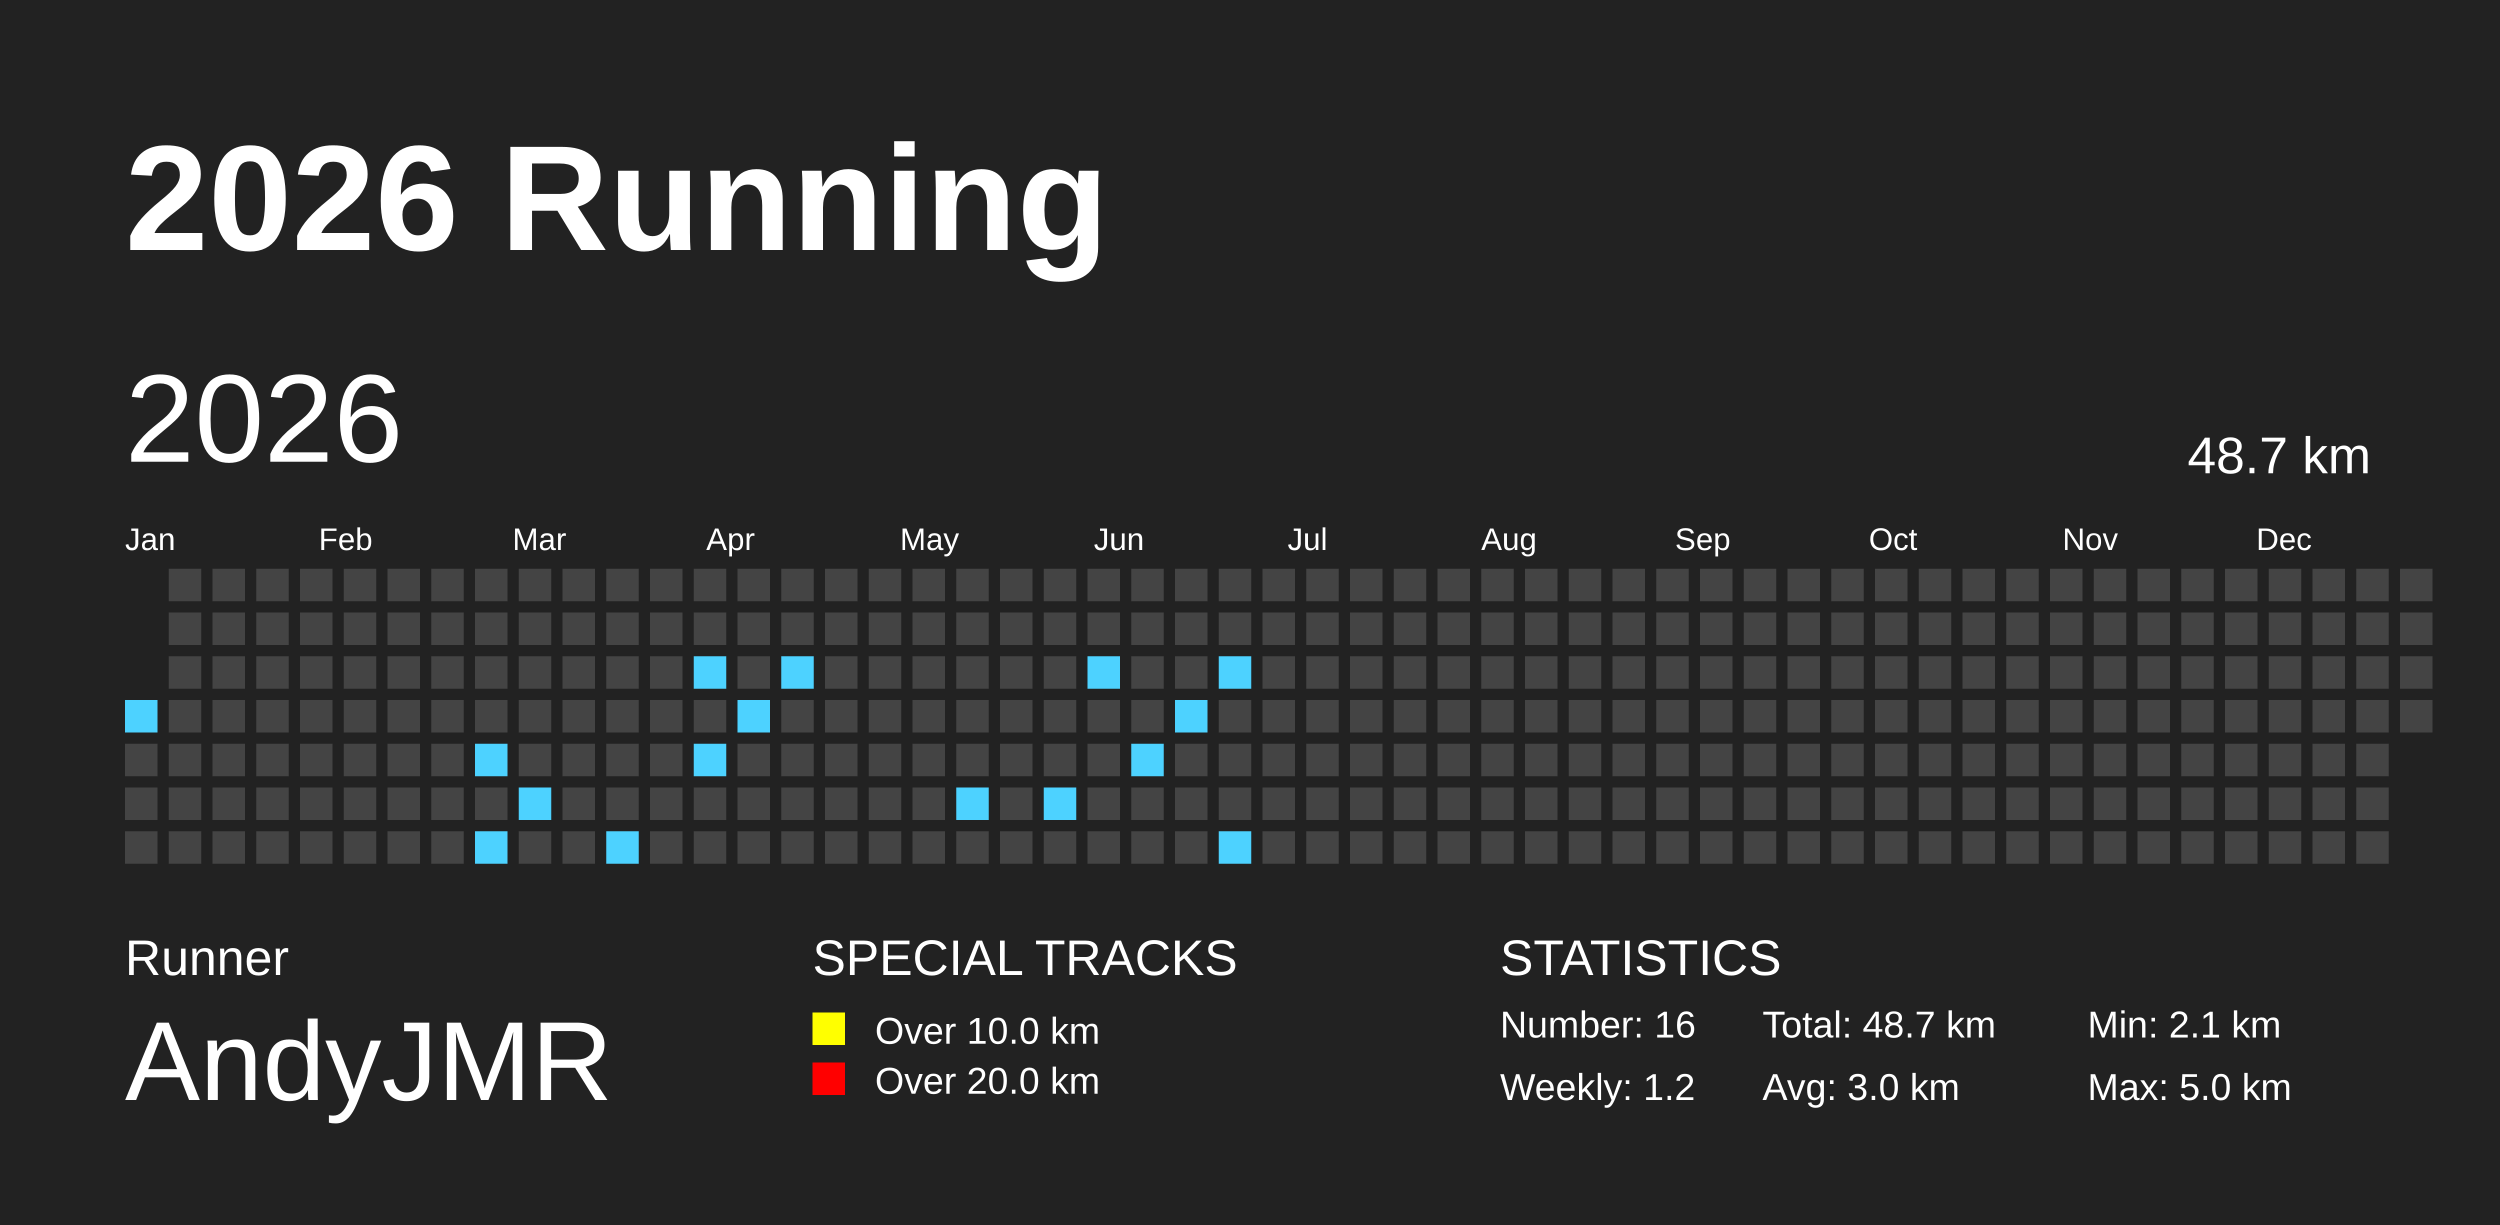
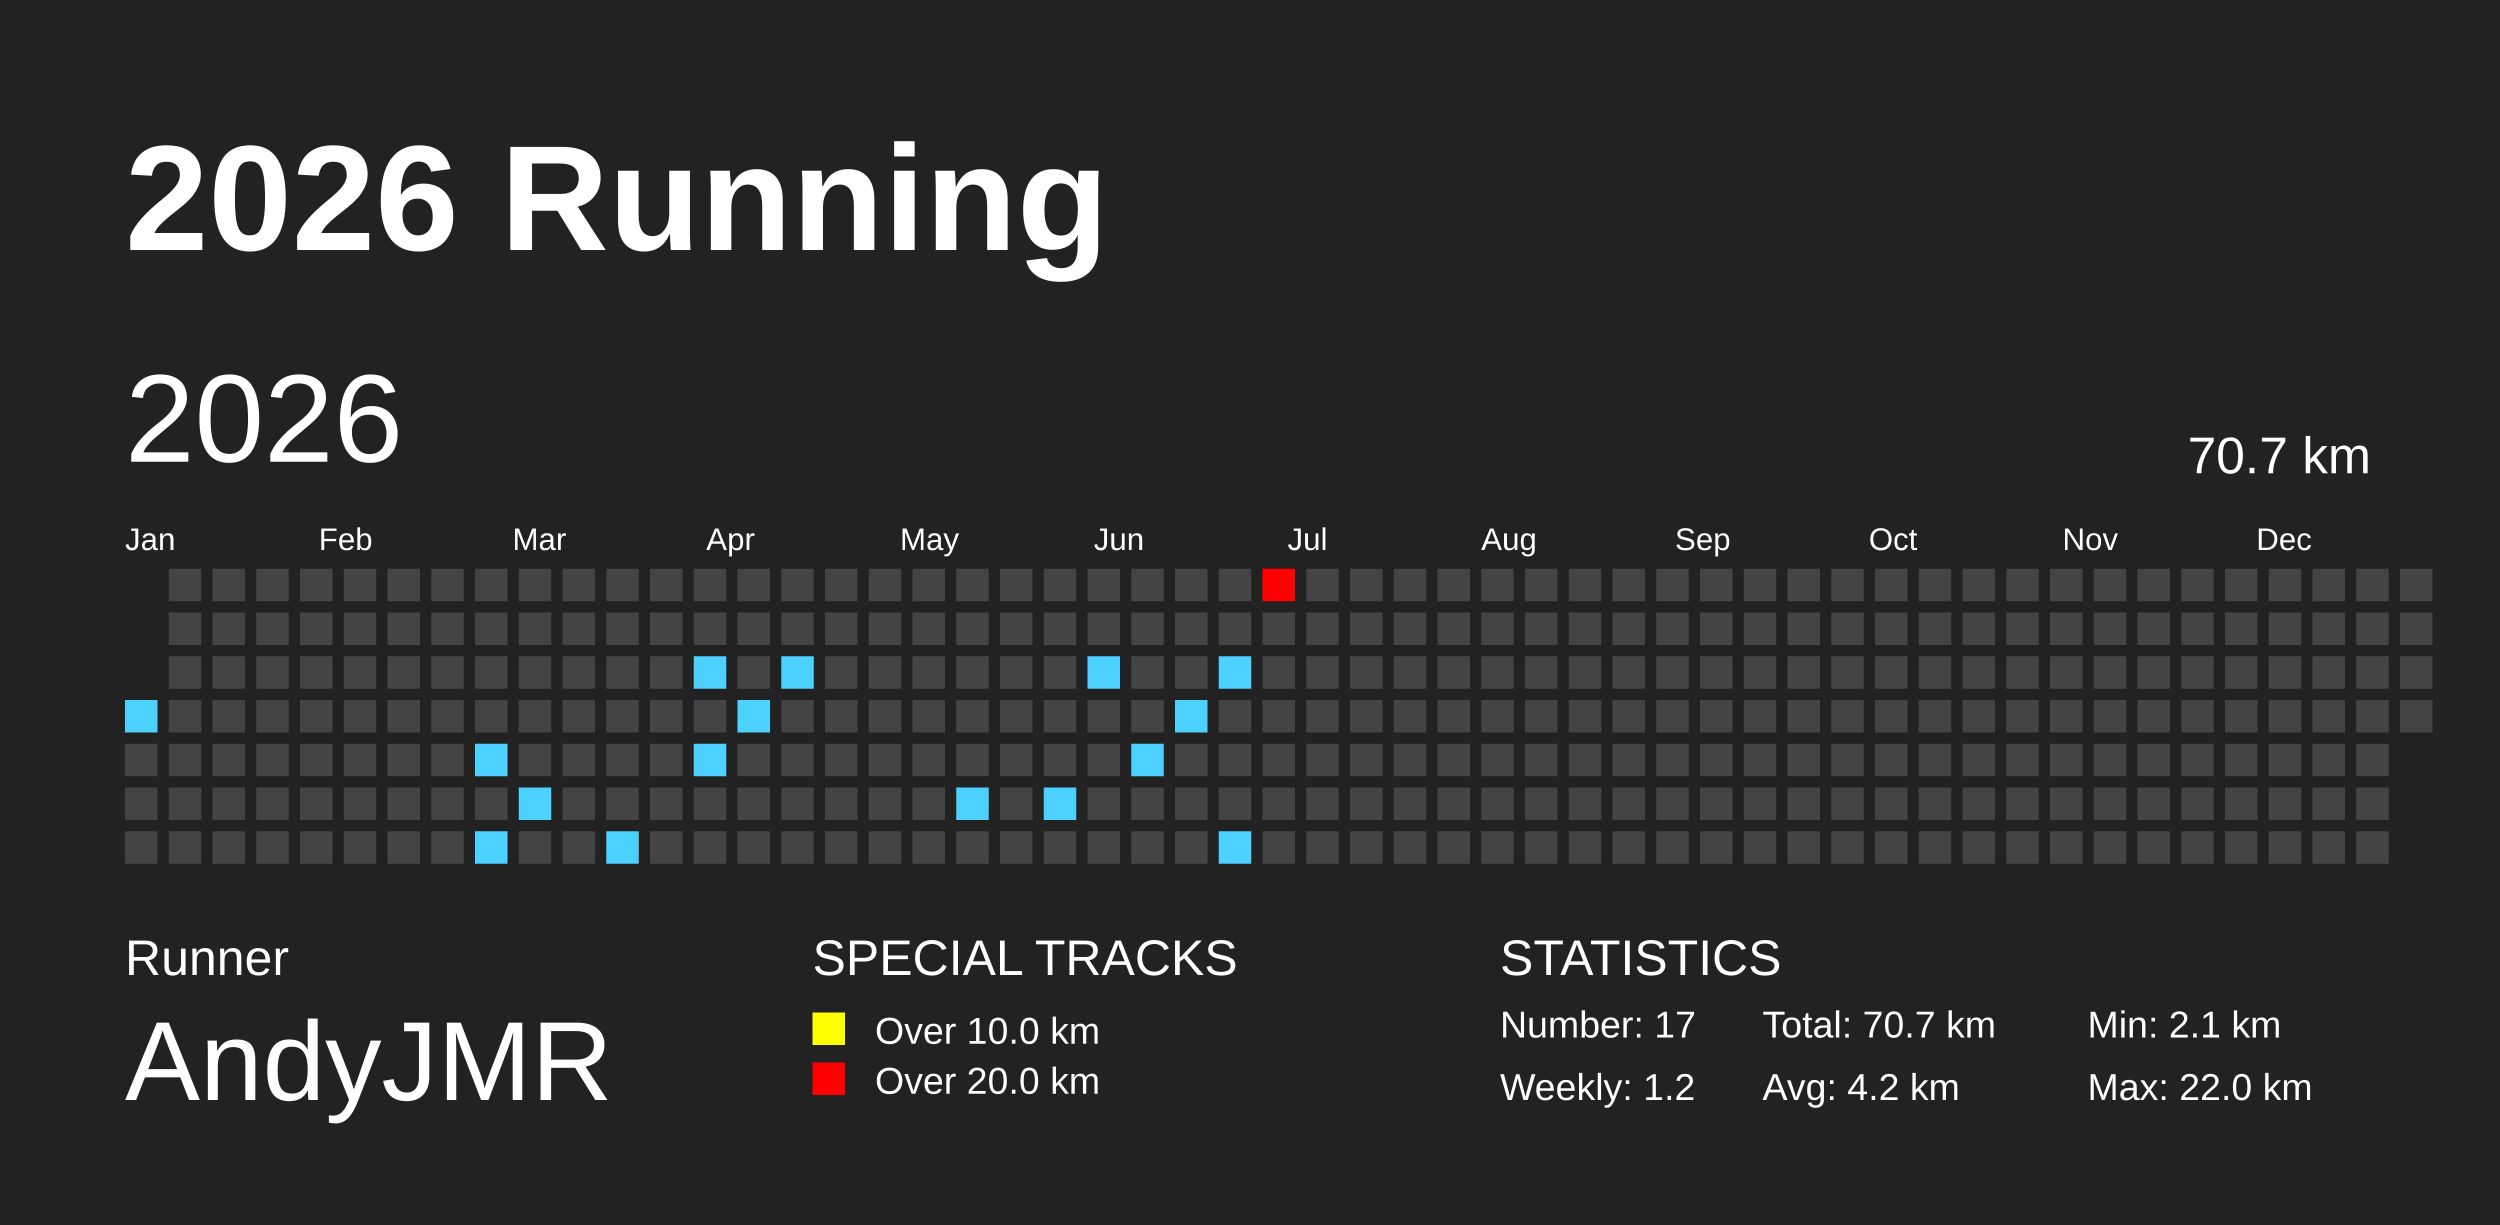
<svg xmlns="http://www.w3.org/2000/svg" baseProfile="full" height="98mm" version="1.1" viewBox="0,0,200,98" width="200mm">
  <defs />
  <rect fill="#222222" height="98" width="200" x="0" y="0" />
  <text fill="#FFFFFF" style="font-size:12px; font-family:Arial; font-weight:bold;" x="10" y="20">2026 Running</text>
  <text fill="#FFFFFF" style="font-size:4px; font-family:Arial" x="10" y="78">Runner</text>
  <text fill="#FFFFFF" style="font-size:9px; font-family:Arial" x="10" y="88">AndyJMR</text>
  <text fill="#FFFFFF" style="font-size:4px; font-family:Arial" x="65" y="78">SPECIAL TRACKS</text>
  <rect fill="yellow" height="2.6" width="2.6" x="65" y="81" />
  <text fill="#FFFFFF" style="font-size:3px; font-family:Arial" x="70" y="83.5">Over 10.0 km</text>
  <rect fill="red" height="2.6" width="2.6" x="65" y="85" />
  <text fill="#FFFFFF" style="font-size:3px; font-family:Arial" x="70" y="87.5">Over 20.0 km</text>
  <text fill="#FFFFFF" style="font-size:4px; font-family:Arial" x="120" y="78">STATISTICS</text>
-   <text fill="#FFFFFF" style="font-size:3px; font-family:Arial" x="120" y="83">Number: 16</text>
+   <text fill="#FFFFFF" style="font-size:3px; font-family:Arial" x="120" y="83">Number: 17</text>
  <text fill="#FFFFFF" style="font-size:3px; font-family:Arial" x="120" y="88">Weekly: 1.2</text>
-   <text fill="#FFFFFF" style="font-size:3px; font-family:Arial" x="141" y="83">Total: 48.7 km</text>
-   <text fill="#FFFFFF" style="font-size:3px; font-family:Arial" x="141" y="88">Avg: 3.0 km</text>
+   <text fill="#FFFFFF" style="font-size:3px; font-family:Arial" x="141" y="83">Total: 70.7 km</text>
+   <text fill="#FFFFFF" style="font-size:3px; font-family:Arial" x="141" y="88">Avg: 4.2 km</text>
  <text fill="#FFFFFF" style="font-size:3px; font-family:Arial" x="167" y="83">Min: 2.1 km</text>
-   <text fill="#FFFFFF" style="font-size:3px; font-family:Arial" x="167" y="88">Max: 5.0 km</text>
+   <text fill="#FFFFFF" style="font-size:3px; font-family:Arial" x="167" y="88">Max: 22.0 km</text>
  <text dominant-baseline="hanging" fill="#FFFFFF" style="font-size:10.0px; font-family:Arial;" x="10" y="30">2026</text>
-   <text dominant-baseline="hanging" fill="#FFFFFF" style="font-size:4.125px; font-family:Arial;" x="175" y="35">48.7 km</text>
+   <text dominant-baseline="hanging" fill="#FFFFFF" style="font-size:4.125px; font-family:Arial;" x="175" y="35">70.7 km</text>
  <text fill="#FFFFFF" style="font-size:2.5px; font-family:Arial" x="10.0" y="44">Jan</text>
  <text fill="#FFFFFF" style="font-size:2.5px; font-family:Arial" x="25.5" y="44">Feb</text>
  <text fill="#FFFFFF" style="font-size:2.5px; font-family:Arial" x="41.0" y="44">Mar</text>
  <text fill="#FFFFFF" style="font-size:2.5px; font-family:Arial" x="56.5" y="44">Apr</text>
  <text fill="#FFFFFF" style="font-size:2.5px; font-family:Arial" x="72.0" y="44">May</text>
  <text fill="#FFFFFF" style="font-size:2.5px; font-family:Arial" x="87.5" y="44">Jun</text>
  <text fill="#FFFFFF" style="font-size:2.5px; font-family:Arial" x="103.0" y="44">Jul</text>
  <text fill="#FFFFFF" style="font-size:2.5px; font-family:Arial" x="118.5" y="44">Aug</text>
  <text fill="#FFFFFF" style="font-size:2.5px; font-family:Arial" x="134.0" y="44">Sep</text>
  <text fill="#FFFFFF" style="font-size:2.5px; font-family:Arial" x="149.5" y="44">Oct</text>
  <text fill="#FFFFFF" style="font-size:2.5px; font-family:Arial" x="165.0" y="44">Nov</text>
  <text fill="#FFFFFF" style="font-size:2.5px; font-family:Arial" x="180.5" y="44">Dec</text>
-   <rect fill="#4DD2FF" height="2.6" width="2.6" x="10.0" y="56.0" />
+   <rect fill="#4dd2ff" height="2.6" width="2.6" x="10.0" y="56.0" />
  <rect fill="#444444" height="2.6" width="2.6" x="10.0" y="59.5" />
  <rect fill="#444444" height="2.6" width="2.6" x="10.0" y="63.0" />
  <rect fill="#444444" height="2.6" width="2.6" x="10.0" y="66.5" />
  <rect fill="#444444" height="2.6" width="2.6" x="13.5" y="45.5" />
  <rect fill="#444444" height="2.6" width="2.6" x="13.5" y="49.0" />
  <rect fill="#444444" height="2.6" width="2.6" x="13.5" y="52.5" />
  <rect fill="#444444" height="2.6" width="2.6" x="13.5" y="56.0" />
  <rect fill="#444444" height="2.6" width="2.6" x="13.5" y="59.5" />
  <rect fill="#444444" height="2.6" width="2.6" x="13.5" y="63.0" />
  <rect fill="#444444" height="2.6" width="2.6" x="13.5" y="66.5" />
  <rect fill="#444444" height="2.6" width="2.6" x="17.0" y="45.5" />
  <rect fill="#444444" height="2.6" width="2.6" x="17.0" y="49.0" />
  <rect fill="#444444" height="2.6" width="2.6" x="17.0" y="52.5" />
  <rect fill="#444444" height="2.6" width="2.6" x="17.0" y="56.0" />
  <rect fill="#444444" height="2.6" width="2.6" x="17.0" y="59.5" />
  <rect fill="#444444" height="2.6" width="2.6" x="17.0" y="63.0" />
  <rect fill="#444444" height="2.6" width="2.6" x="17.0" y="66.5" />
  <rect fill="#444444" height="2.6" width="2.6" x="20.5" y="45.5" />
  <rect fill="#444444" height="2.6" width="2.6" x="20.5" y="49.0" />
  <rect fill="#444444" height="2.6" width="2.6" x="20.5" y="52.5" />
  <rect fill="#444444" height="2.6" width="2.6" x="20.5" y="56.0" />
  <rect fill="#444444" height="2.6" width="2.6" x="20.5" y="59.5" />
  <rect fill="#444444" height="2.6" width="2.6" x="20.5" y="63.0" />
  <rect fill="#444444" height="2.6" width="2.6" x="20.5" y="66.5" />
  <rect fill="#444444" height="2.6" width="2.6" x="24.0" y="45.5" />
  <rect fill="#444444" height="2.6" width="2.6" x="24.0" y="49.0" />
  <rect fill="#444444" height="2.6" width="2.6" x="24.0" y="52.5" />
  <rect fill="#444444" height="2.6" width="2.6" x="24.0" y="56.0" />
  <rect fill="#444444" height="2.6" width="2.6" x="24.0" y="59.5" />
  <rect fill="#444444" height="2.6" width="2.6" x="24.0" y="63.0" />
  <rect fill="#444444" height="2.6" width="2.6" x="24.0" y="66.5" />
  <rect fill="#444444" height="2.6" width="2.6" x="27.5" y="45.5" />
  <rect fill="#444444" height="2.6" width="2.6" x="27.5" y="49.0" />
  <rect fill="#444444" height="2.6" width="2.6" x="27.5" y="52.5" />
  <rect fill="#444444" height="2.6" width="2.6" x="27.5" y="56.0" />
  <rect fill="#444444" height="2.6" width="2.6" x="27.5" y="59.5" />
  <rect fill="#444444" height="2.6" width="2.6" x="27.5" y="63.0" />
  <rect fill="#444444" height="2.6" width="2.6" x="27.5" y="66.5" />
  <rect fill="#444444" height="2.6" width="2.6" x="31.0" y="45.5" />
  <rect fill="#444444" height="2.6" width="2.6" x="31.0" y="49.0" />
  <rect fill="#444444" height="2.6" width="2.6" x="31.0" y="52.5" />
  <rect fill="#444444" height="2.6" width="2.6" x="31.0" y="56.0" />
  <rect fill="#444444" height="2.6" width="2.6" x="31.0" y="59.5" />
  <rect fill="#444444" height="2.6" width="2.6" x="31.0" y="63.0" />
  <rect fill="#444444" height="2.6" width="2.6" x="31.0" y="66.5" />
  <rect fill="#444444" height="2.6" width="2.6" x="34.5" y="45.5" />
  <rect fill="#444444" height="2.6" width="2.6" x="34.5" y="49.0" />
  <rect fill="#444444" height="2.6" width="2.6" x="34.5" y="52.5" />
  <rect fill="#444444" height="2.6" width="2.6" x="34.5" y="56.0" />
  <rect fill="#444444" height="2.6" width="2.6" x="34.5" y="59.5" />
  <rect fill="#444444" height="2.6" width="2.6" x="34.5" y="63.0" />
  <rect fill="#444444" height="2.6" width="2.6" x="34.5" y="66.5" />
  <rect fill="#444444" height="2.6" width="2.6" x="38.0" y="45.5" />
  <rect fill="#444444" height="2.6" width="2.6" x="38.0" y="49.0" />
  <rect fill="#444444" height="2.6" width="2.6" x="38.0" y="52.5" />
  <rect fill="#444444" height="2.6" width="2.6" x="38.0" y="56.0" />
-   <rect fill="#4DD2FF" height="2.6" width="2.6" x="38.0" y="59.5" />
+   <rect fill="#4dd2ff" height="2.6" width="2.6" x="38.0" y="59.5" />
  <rect fill="#444444" height="2.6" width="2.6" x="38.0" y="63.0" />
-   <rect fill="#4DD2FF" height="2.6" width="2.6" x="38.0" y="66.5" />
+   <rect fill="#4dd2ff" height="2.6" width="2.6" x="38.0" y="66.5" />
  <rect fill="#444444" height="2.6" width="2.6" x="41.5" y="45.5" />
  <rect fill="#444444" height="2.6" width="2.6" x="41.5" y="49.0" />
  <rect fill="#444444" height="2.6" width="2.6" x="41.5" y="52.5" />
  <rect fill="#444444" height="2.6" width="2.6" x="41.5" y="56.0" />
  <rect fill="#444444" height="2.6" width="2.6" x="41.5" y="59.5" />
-   <rect fill="#4DD2FF" height="2.6" width="2.6" x="41.5" y="63.0" />
+   <rect fill="#4dd2ff" height="2.6" width="2.6" x="41.5" y="63.0" />
  <rect fill="#444444" height="2.6" width="2.6" x="41.5" y="66.5" />
  <rect fill="#444444" height="2.6" width="2.6" x="45.0" y="45.5" />
  <rect fill="#444444" height="2.6" width="2.6" x="45.0" y="49.0" />
  <rect fill="#444444" height="2.6" width="2.6" x="45.0" y="52.5" />
  <rect fill="#444444" height="2.6" width="2.6" x="45.0" y="56.0" />
  <rect fill="#444444" height="2.6" width="2.6" x="45.0" y="59.5" />
  <rect fill="#444444" height="2.6" width="2.6" x="45.0" y="63.0" />
  <rect fill="#444444" height="2.6" width="2.6" x="45.0" y="66.5" />
  <rect fill="#444444" height="2.6" width="2.6" x="48.5" y="45.5" />
  <rect fill="#444444" height="2.6" width="2.6" x="48.5" y="49.0" />
  <rect fill="#444444" height="2.6" width="2.6" x="48.5" y="52.5" />
  <rect fill="#444444" height="2.6" width="2.6" x="48.5" y="56.0" />
  <rect fill="#444444" height="2.6" width="2.6" x="48.5" y="59.5" />
  <rect fill="#444444" height="2.6" width="2.6" x="48.5" y="63.0" />
-   <rect fill="#4DD2FF" height="2.6" width="2.6" x="48.5" y="66.5" />
+   <rect fill="#4dd2ff" height="2.6" width="2.6" x="48.5" y="66.5" />
  <rect fill="#444444" height="2.6" width="2.6" x="52.0" y="45.5" />
  <rect fill="#444444" height="2.6" width="2.6" x="52.0" y="49.0" />
  <rect fill="#444444" height="2.6" width="2.6" x="52.0" y="52.5" />
  <rect fill="#444444" height="2.6" width="2.6" x="52.0" y="56.0" />
  <rect fill="#444444" height="2.6" width="2.6" x="52.0" y="59.5" />
  <rect fill="#444444" height="2.6" width="2.6" x="52.0" y="63.0" />
  <rect fill="#444444" height="2.6" width="2.6" x="52.0" y="66.5" />
  <rect fill="#444444" height="2.6" width="2.6" x="55.5" y="45.5" />
  <rect fill="#444444" height="2.6" width="2.6" x="55.5" y="49.0" />
-   <rect fill="#4DD2FF" height="2.6" width="2.6" x="55.5" y="52.5" />
+   <rect fill="#4dd2ff" height="2.6" width="2.6" x="55.5" y="52.5" />
  <rect fill="#444444" height="2.6" width="2.6" x="55.5" y="56.0" />
-   <rect fill="#4DD2FF" height="2.6" width="2.6" x="55.5" y="59.5" />
+   <rect fill="#4dd2ff" height="2.6" width="2.6" x="55.5" y="59.5" />
  <rect fill="#444444" height="2.6" width="2.6" x="55.5" y="63.0" />
  <rect fill="#444444" height="2.6" width="2.6" x="55.5" y="66.5" />
  <rect fill="#444444" height="2.6" width="2.6" x="59.0" y="45.5" />
  <rect fill="#444444" height="2.6" width="2.6" x="59.0" y="49.0" />
  <rect fill="#444444" height="2.6" width="2.6" x="59.0" y="52.5" />
-   <rect fill="#4DD2FF" height="2.6" width="2.6" x="59.0" y="56.0" />
+   <rect fill="#4dd2ff" height="2.6" width="2.6" x="59.0" y="56.0" />
  <rect fill="#444444" height="2.6" width="2.6" x="59.0" y="59.5" />
  <rect fill="#444444" height="2.6" width="2.6" x="59.0" y="63.0" />
  <rect fill="#444444" height="2.6" width="2.6" x="59.0" y="66.5" />
  <rect fill="#444444" height="2.6" width="2.6" x="62.5" y="45.5" />
  <rect fill="#444444" height="2.6" width="2.6" x="62.5" y="49.0" />
-   <rect fill="#4DD2FF" height="2.6" width="2.6" x="62.5" y="52.5" />
+   <rect fill="#4dd2ff" height="2.6" width="2.6" x="62.5" y="52.5" />
  <rect fill="#444444" height="2.6" width="2.6" x="62.5" y="56.0" />
  <rect fill="#444444" height="2.6" width="2.6" x="62.5" y="59.5" />
  <rect fill="#444444" height="2.6" width="2.6" x="62.5" y="63.0" />
  <rect fill="#444444" height="2.6" width="2.6" x="62.5" y="66.5" />
  <rect fill="#444444" height="2.6" width="2.6" x="66.0" y="45.5" />
  <rect fill="#444444" height="2.6" width="2.6" x="66.0" y="49.0" />
  <rect fill="#444444" height="2.6" width="2.6" x="66.0" y="52.5" />
  <rect fill="#444444" height="2.6" width="2.6" x="66.0" y="56.0" />
  <rect fill="#444444" height="2.6" width="2.6" x="66.0" y="59.5" />
  <rect fill="#444444" height="2.6" width="2.6" x="66.0" y="63.0" />
  <rect fill="#444444" height="2.6" width="2.6" x="66.0" y="66.5" />
  <rect fill="#444444" height="2.6" width="2.6" x="69.5" y="45.5" />
  <rect fill="#444444" height="2.6" width="2.6" x="69.5" y="49.0" />
  <rect fill="#444444" height="2.6" width="2.6" x="69.5" y="52.5" />
  <rect fill="#444444" height="2.6" width="2.6" x="69.5" y="56.0" />
  <rect fill="#444444" height="2.6" width="2.6" x="69.5" y="59.5" />
  <rect fill="#444444" height="2.6" width="2.6" x="69.5" y="63.0" />
  <rect fill="#444444" height="2.6" width="2.6" x="69.5" y="66.5" />
  <rect fill="#444444" height="2.6" width="2.6" x="73.0" y="45.5" />
  <rect fill="#444444" height="2.6" width="2.6" x="73.0" y="49.0" />
  <rect fill="#444444" height="2.6" width="2.6" x="73.0" y="52.5" />
  <rect fill="#444444" height="2.6" width="2.6" x="73.0" y="56.0" />
  <rect fill="#444444" height="2.6" width="2.6" x="73.0" y="59.5" />
  <rect fill="#444444" height="2.6" width="2.6" x="73.0" y="63.0" />
  <rect fill="#444444" height="2.6" width="2.6" x="73.0" y="66.5" />
  <rect fill="#444444" height="2.6" width="2.6" x="76.5" y="45.5" />
  <rect fill="#444444" height="2.6" width="2.6" x="76.5" y="49.0" />
  <rect fill="#444444" height="2.6" width="2.6" x="76.5" y="52.5" />
  <rect fill="#444444" height="2.6" width="2.6" x="76.5" y="56.0" />
  <rect fill="#444444" height="2.6" width="2.6" x="76.5" y="59.5" />
-   <rect fill="#4DD2FF" height="2.6" width="2.6" x="76.5" y="63.0" />
+   <rect fill="#4dd2ff" height="2.6" width="2.6" x="76.5" y="63.0" />
  <rect fill="#444444" height="2.6" width="2.6" x="76.5" y="66.5" />
  <rect fill="#444444" height="2.6" width="2.6" x="80.0" y="45.5" />
  <rect fill="#444444" height="2.6" width="2.6" x="80.0" y="49.0" />
  <rect fill="#444444" height="2.6" width="2.6" x="80.0" y="52.5" />
  <rect fill="#444444" height="2.6" width="2.6" x="80.0" y="56.0" />
  <rect fill="#444444" height="2.6" width="2.6" x="80.0" y="59.5" />
  <rect fill="#444444" height="2.6" width="2.6" x="80.0" y="63.0" />
  <rect fill="#444444" height="2.6" width="2.6" x="80.0" y="66.5" />
  <rect fill="#444444" height="2.6" width="2.6" x="83.5" y="45.5" />
  <rect fill="#444444" height="2.6" width="2.6" x="83.5" y="49.0" />
  <rect fill="#444444" height="2.6" width="2.6" x="83.5" y="52.5" />
  <rect fill="#444444" height="2.6" width="2.6" x="83.5" y="56.0" />
  <rect fill="#444444" height="2.6" width="2.6" x="83.5" y="59.5" />
-   <rect fill="#4DD2FF" height="2.6" width="2.6" x="83.5" y="63.0" />
+   <rect fill="#4dd2ff" height="2.6" width="2.6" x="83.5" y="63.0" />
  <rect fill="#444444" height="2.6" width="2.6" x="83.5" y="66.5" />
  <rect fill="#444444" height="2.6" width="2.6" x="87.0" y="45.5" />
  <rect fill="#444444" height="2.6" width="2.6" x="87.0" y="49.0" />
-   <rect fill="#4DD2FF" height="2.6" width="2.6" x="87.0" y="52.5" />
+   <rect fill="#4dd2ff" height="2.6" width="2.6" x="87.0" y="52.5" />
  <rect fill="#444444" height="2.6" width="2.6" x="87.0" y="56.0" />
  <rect fill="#444444" height="2.6" width="2.6" x="87.0" y="59.5" />
  <rect fill="#444444" height="2.6" width="2.6" x="87.0" y="63.0" />
  <rect fill="#444444" height="2.6" width="2.6" x="87.0" y="66.5" />
  <rect fill="#444444" height="2.6" width="2.6" x="90.5" y="45.5" />
  <rect fill="#444444" height="2.6" width="2.6" x="90.5" y="49.0" />
  <rect fill="#444444" height="2.6" width="2.6" x="90.5" y="52.5" />
  <rect fill="#444444" height="2.6" width="2.6" x="90.5" y="56.0" />
-   <rect fill="#4DD2FF" height="2.6" width="2.6" x="90.5" y="59.5" />
+   <rect fill="#4dd2ff" height="2.6" width="2.6" x="90.5" y="59.5" />
  <rect fill="#444444" height="2.6" width="2.6" x="90.5" y="63.0" />
  <rect fill="#444444" height="2.6" width="2.6" x="90.5" y="66.5" />
  <rect fill="#444444" height="2.6" width="2.6" x="94.0" y="45.5" />
  <rect fill="#444444" height="2.6" width="2.6" x="94.0" y="49.0" />
  <rect fill="#444444" height="2.6" width="2.6" x="94.0" y="52.5" />
-   <rect fill="#4DD2FF" height="2.6" width="2.6" x="94.0" y="56.0" />
+   <rect fill="#4dd2ff" height="2.6" width="2.6" x="94.0" y="56.0" />
  <rect fill="#444444" height="2.6" width="2.6" x="94.0" y="59.5" />
  <rect fill="#444444" height="2.6" width="2.6" x="94.0" y="63.0" />
  <rect fill="#444444" height="2.6" width="2.6" x="94.0" y="66.5" />
  <rect fill="#444444" height="2.6" width="2.6" x="97.5" y="45.5" />
  <rect fill="#444444" height="2.6" width="2.6" x="97.5" y="49.0" />
-   <rect fill="#4DD2FF" height="2.6" width="2.6" x="97.5" y="52.5" />
+   <rect fill="#4dd2ff" height="2.6" width="2.6" x="97.5" y="52.5" />
  <rect fill="#444444" height="2.6" width="2.6" x="97.5" y="56.0" />
  <rect fill="#444444" height="2.6" width="2.6" x="97.5" y="59.5" />
  <rect fill="#444444" height="2.6" width="2.6" x="97.5" y="63.0" />
-   <rect fill="#4DD2FF" height="2.6" width="2.6" x="97.5" y="66.5" />
-   <rect fill="#444444" height="2.6" width="2.6" x="101.0" y="45.5" />
+   <rect fill="#4dd2ff" height="2.6" width="2.6" x="97.5" y="66.5" />
+   <rect fill="red" height="2.6" width="2.6" x="101.0" y="45.5" />
  <rect fill="#444444" height="2.6" width="2.6" x="101.0" y="49.0" />
  <rect fill="#444444" height="2.6" width="2.6" x="101.0" y="52.5" />
  <rect fill="#444444" height="2.6" width="2.6" x="101.0" y="56.0" />
  <rect fill="#444444" height="2.6" width="2.6" x="101.0" y="59.5" />
  <rect fill="#444444" height="2.6" width="2.6" x="101.0" y="63.0" />
  <rect fill="#444444" height="2.6" width="2.6" x="101.0" y="66.5" />
  <rect fill="#444444" height="2.6" width="2.6" x="104.5" y="45.5" />
  <rect fill="#444444" height="2.6" width="2.6" x="104.5" y="49.0" />
  <rect fill="#444444" height="2.6" width="2.6" x="104.5" y="52.5" />
  <rect fill="#444444" height="2.6" width="2.6" x="104.5" y="56.0" />
  <rect fill="#444444" height="2.6" width="2.6" x="104.5" y="59.5" />
  <rect fill="#444444" height="2.6" width="2.6" x="104.5" y="63.0" />
  <rect fill="#444444" height="2.6" width="2.6" x="104.5" y="66.5" />
  <rect fill="#444444" height="2.6" width="2.6" x="108.0" y="45.5" />
  <rect fill="#444444" height="2.6" width="2.6" x="108.0" y="49.0" />
  <rect fill="#444444" height="2.6" width="2.6" x="108.0" y="52.5" />
  <rect fill="#444444" height="2.6" width="2.6" x="108.0" y="56.0" />
  <rect fill="#444444" height="2.6" width="2.6" x="108.0" y="59.5" />
  <rect fill="#444444" height="2.6" width="2.6" x="108.0" y="63.0" />
  <rect fill="#444444" height="2.6" width="2.6" x="108.0" y="66.5" />
  <rect fill="#444444" height="2.6" width="2.6" x="111.5" y="45.5" />
  <rect fill="#444444" height="2.6" width="2.6" x="111.5" y="49.0" />
  <rect fill="#444444" height="2.6" width="2.6" x="111.5" y="52.5" />
  <rect fill="#444444" height="2.6" width="2.6" x="111.5" y="56.0" />
  <rect fill="#444444" height="2.6" width="2.6" x="111.5" y="59.5" />
  <rect fill="#444444" height="2.6" width="2.6" x="111.5" y="63.0" />
  <rect fill="#444444" height="2.6" width="2.6" x="111.5" y="66.5" />
  <rect fill="#444444" height="2.6" width="2.6" x="115.0" y="45.5" />
  <rect fill="#444444" height="2.6" width="2.6" x="115.0" y="49.0" />
  <rect fill="#444444" height="2.6" width="2.6" x="115.0" y="52.5" />
  <rect fill="#444444" height="2.6" width="2.6" x="115.0" y="56.0" />
  <rect fill="#444444" height="2.6" width="2.6" x="115.0" y="59.5" />
  <rect fill="#444444" height="2.6" width="2.6" x="115.0" y="63.0" />
  <rect fill="#444444" height="2.6" width="2.6" x="115.0" y="66.5" />
  <rect fill="#444444" height="2.6" width="2.6" x="118.5" y="45.5" />
  <rect fill="#444444" height="2.6" width="2.6" x="118.5" y="49.0" />
  <rect fill="#444444" height="2.6" width="2.6" x="118.5" y="52.5" />
  <rect fill="#444444" height="2.6" width="2.6" x="118.5" y="56.0" />
  <rect fill="#444444" height="2.6" width="2.6" x="118.5" y="59.5" />
  <rect fill="#444444" height="2.6" width="2.6" x="118.5" y="63.0" />
  <rect fill="#444444" height="2.6" width="2.6" x="118.5" y="66.5" />
  <rect fill="#444444" height="2.6" width="2.6" x="122.0" y="45.5" />
  <rect fill="#444444" height="2.6" width="2.6" x="122.0" y="49.0" />
  <rect fill="#444444" height="2.6" width="2.6" x="122.0" y="52.5" />
  <rect fill="#444444" height="2.6" width="2.6" x="122.0" y="56.0" />
  <rect fill="#444444" height="2.6" width="2.6" x="122.0" y="59.5" />
  <rect fill="#444444" height="2.6" width="2.6" x="122.0" y="63.0" />
  <rect fill="#444444" height="2.6" width="2.6" x="122.0" y="66.5" />
  <rect fill="#444444" height="2.6" width="2.6" x="125.5" y="45.5" />
  <rect fill="#444444" height="2.6" width="2.6" x="125.5" y="49.0" />
  <rect fill="#444444" height="2.6" width="2.6" x="125.5" y="52.5" />
  <rect fill="#444444" height="2.6" width="2.6" x="125.5" y="56.0" />
  <rect fill="#444444" height="2.6" width="2.6" x="125.5" y="59.5" />
  <rect fill="#444444" height="2.6" width="2.6" x="125.5" y="63.0" />
  <rect fill="#444444" height="2.6" width="2.6" x="125.5" y="66.5" />
  <rect fill="#444444" height="2.6" width="2.6" x="129.0" y="45.5" />
  <rect fill="#444444" height="2.6" width="2.6" x="129.0" y="49.0" />
  <rect fill="#444444" height="2.6" width="2.6" x="129.0" y="52.5" />
  <rect fill="#444444" height="2.6" width="2.6" x="129.0" y="56.0" />
  <rect fill="#444444" height="2.6" width="2.6" x="129.0" y="59.5" />
  <rect fill="#444444" height="2.6" width="2.6" x="129.0" y="63.0" />
  <rect fill="#444444" height="2.6" width="2.6" x="129.0" y="66.5" />
  <rect fill="#444444" height="2.6" width="2.6" x="132.5" y="45.5" />
  <rect fill="#444444" height="2.6" width="2.6" x="132.5" y="49.0" />
  <rect fill="#444444" height="2.6" width="2.6" x="132.5" y="52.5" />
  <rect fill="#444444" height="2.6" width="2.6" x="132.5" y="56.0" />
  <rect fill="#444444" height="2.6" width="2.6" x="132.5" y="59.5" />
  <rect fill="#444444" height="2.6" width="2.6" x="132.5" y="63.0" />
  <rect fill="#444444" height="2.6" width="2.6" x="132.5" y="66.5" />
  <rect fill="#444444" height="2.6" width="2.6" x="136.0" y="45.5" />
  <rect fill="#444444" height="2.6" width="2.6" x="136.0" y="49.0" />
  <rect fill="#444444" height="2.6" width="2.6" x="136.0" y="52.5" />
  <rect fill="#444444" height="2.6" width="2.6" x="136.0" y="56.0" />
  <rect fill="#444444" height="2.6" width="2.6" x="136.0" y="59.5" />
  <rect fill="#444444" height="2.6" width="2.6" x="136.0" y="63.0" />
  <rect fill="#444444" height="2.6" width="2.6" x="136.0" y="66.5" />
  <rect fill="#444444" height="2.6" width="2.6" x="139.5" y="45.5" />
  <rect fill="#444444" height="2.6" width="2.6" x="139.5" y="49.0" />
  <rect fill="#444444" height="2.6" width="2.6" x="139.5" y="52.5" />
  <rect fill="#444444" height="2.6" width="2.6" x="139.5" y="56.0" />
  <rect fill="#444444" height="2.6" width="2.6" x="139.5" y="59.5" />
  <rect fill="#444444" height="2.6" width="2.6" x="139.5" y="63.0" />
  <rect fill="#444444" height="2.6" width="2.6" x="139.5" y="66.5" />
  <rect fill="#444444" height="2.6" width="2.6" x="143.0" y="45.5" />
  <rect fill="#444444" height="2.6" width="2.6" x="143.0" y="49.0" />
  <rect fill="#444444" height="2.6" width="2.6" x="143.0" y="52.5" />
  <rect fill="#444444" height="2.6" width="2.6" x="143.0" y="56.0" />
  <rect fill="#444444" height="2.6" width="2.6" x="143.0" y="59.5" />
  <rect fill="#444444" height="2.6" width="2.6" x="143.0" y="63.0" />
  <rect fill="#444444" height="2.6" width="2.6" x="143.0" y="66.5" />
  <rect fill="#444444" height="2.6" width="2.6" x="146.5" y="45.5" />
  <rect fill="#444444" height="2.6" width="2.6" x="146.5" y="49.0" />
  <rect fill="#444444" height="2.6" width="2.6" x="146.5" y="52.5" />
  <rect fill="#444444" height="2.6" width="2.6" x="146.5" y="56.0" />
  <rect fill="#444444" height="2.6" width="2.6" x="146.5" y="59.5" />
  <rect fill="#444444" height="2.6" width="2.6" x="146.5" y="63.0" />
  <rect fill="#444444" height="2.6" width="2.6" x="146.5" y="66.5" />
  <rect fill="#444444" height="2.6" width="2.6" x="150.0" y="45.5" />
  <rect fill="#444444" height="2.6" width="2.6" x="150.0" y="49.0" />
  <rect fill="#444444" height="2.6" width="2.6" x="150.0" y="52.5" />
  <rect fill="#444444" height="2.6" width="2.6" x="150.0" y="56.0" />
  <rect fill="#444444" height="2.6" width="2.6" x="150.0" y="59.5" />
  <rect fill="#444444" height="2.6" width="2.6" x="150.0" y="63.0" />
  <rect fill="#444444" height="2.6" width="2.6" x="150.0" y="66.5" />
  <rect fill="#444444" height="2.6" width="2.6" x="153.5" y="45.5" />
  <rect fill="#444444" height="2.6" width="2.6" x="153.5" y="49.0" />
  <rect fill="#444444" height="2.6" width="2.6" x="153.5" y="52.5" />
  <rect fill="#444444" height="2.6" width="2.6" x="153.5" y="56.0" />
  <rect fill="#444444" height="2.6" width="2.6" x="153.5" y="59.5" />
  <rect fill="#444444" height="2.6" width="2.6" x="153.5" y="63.0" />
  <rect fill="#444444" height="2.6" width="2.6" x="153.5" y="66.5" />
  <rect fill="#444444" height="2.6" width="2.6" x="157.0" y="45.5" />
  <rect fill="#444444" height="2.6" width="2.6" x="157.0" y="49.0" />
  <rect fill="#444444" height="2.6" width="2.6" x="157.0" y="52.5" />
  <rect fill="#444444" height="2.6" width="2.6" x="157.0" y="56.0" />
  <rect fill="#444444" height="2.6" width="2.6" x="157.0" y="59.5" />
  <rect fill="#444444" height="2.6" width="2.6" x="157.0" y="63.0" />
  <rect fill="#444444" height="2.6" width="2.6" x="157.0" y="66.5" />
  <rect fill="#444444" height="2.6" width="2.6" x="160.5" y="45.5" />
  <rect fill="#444444" height="2.6" width="2.6" x="160.5" y="49.0" />
  <rect fill="#444444" height="2.6" width="2.6" x="160.5" y="52.5" />
  <rect fill="#444444" height="2.6" width="2.6" x="160.5" y="56.0" />
  <rect fill="#444444" height="2.6" width="2.6" x="160.5" y="59.5" />
  <rect fill="#444444" height="2.6" width="2.6" x="160.5" y="63.0" />
  <rect fill="#444444" height="2.6" width="2.6" x="160.5" y="66.5" />
  <rect fill="#444444" height="2.6" width="2.6" x="164.0" y="45.5" />
  <rect fill="#444444" height="2.6" width="2.6" x="164.0" y="49.0" />
  <rect fill="#444444" height="2.6" width="2.6" x="164.0" y="52.5" />
  <rect fill="#444444" height="2.6" width="2.6" x="164.0" y="56.0" />
  <rect fill="#444444" height="2.6" width="2.6" x="164.0" y="59.5" />
  <rect fill="#444444" height="2.6" width="2.6" x="164.0" y="63.0" />
  <rect fill="#444444" height="2.6" width="2.6" x="164.0" y="66.5" />
  <rect fill="#444444" height="2.6" width="2.6" x="167.5" y="45.5" />
  <rect fill="#444444" height="2.6" width="2.6" x="167.5" y="49.0" />
  <rect fill="#444444" height="2.6" width="2.6" x="167.5" y="52.5" />
  <rect fill="#444444" height="2.6" width="2.6" x="167.5" y="56.0" />
  <rect fill="#444444" height="2.6" width="2.6" x="167.5" y="59.5" />
  <rect fill="#444444" height="2.6" width="2.6" x="167.5" y="63.0" />
  <rect fill="#444444" height="2.6" width="2.6" x="167.5" y="66.5" />
  <rect fill="#444444" height="2.6" width="2.6" x="171.0" y="45.5" />
  <rect fill="#444444" height="2.6" width="2.6" x="171.0" y="49.0" />
  <rect fill="#444444" height="2.6" width="2.6" x="171.0" y="52.5" />
  <rect fill="#444444" height="2.6" width="2.6" x="171.0" y="56.0" />
  <rect fill="#444444" height="2.6" width="2.6" x="171.0" y="59.5" />
  <rect fill="#444444" height="2.6" width="2.6" x="171.0" y="63.0" />
  <rect fill="#444444" height="2.6" width="2.6" x="171.0" y="66.5" />
  <rect fill="#444444" height="2.6" width="2.6" x="174.5" y="45.5" />
  <rect fill="#444444" height="2.6" width="2.6" x="174.5" y="49.0" />
  <rect fill="#444444" height="2.6" width="2.6" x="174.5" y="52.5" />
  <rect fill="#444444" height="2.6" width="2.6" x="174.5" y="56.0" />
  <rect fill="#444444" height="2.6" width="2.6" x="174.5" y="59.5" />
  <rect fill="#444444" height="2.6" width="2.6" x="174.5" y="63.0" />
  <rect fill="#444444" height="2.6" width="2.6" x="174.5" y="66.5" />
  <rect fill="#444444" height="2.6" width="2.6" x="178.0" y="45.5" />
  <rect fill="#444444" height="2.6" width="2.6" x="178.0" y="49.0" />
  <rect fill="#444444" height="2.6" width="2.6" x="178.0" y="52.5" />
  <rect fill="#444444" height="2.6" width="2.6" x="178.0" y="56.0" />
  <rect fill="#444444" height="2.6" width="2.6" x="178.0" y="59.5" />
  <rect fill="#444444" height="2.6" width="2.6" x="178.0" y="63.0" />
  <rect fill="#444444" height="2.6" width="2.6" x="178.0" y="66.5" />
  <rect fill="#444444" height="2.6" width="2.6" x="181.5" y="45.5" />
  <rect fill="#444444" height="2.6" width="2.6" x="181.5" y="49.0" />
  <rect fill="#444444" height="2.6" width="2.6" x="181.5" y="52.5" />
  <rect fill="#444444" height="2.6" width="2.6" x="181.5" y="56.0" />
  <rect fill="#444444" height="2.6" width="2.6" x="181.5" y="59.5" />
  <rect fill="#444444" height="2.6" width="2.6" x="181.5" y="63.0" />
  <rect fill="#444444" height="2.6" width="2.6" x="181.5" y="66.5" />
  <rect fill="#444444" height="2.6" width="2.6" x="185.0" y="45.5" />
  <rect fill="#444444" height="2.6" width="2.6" x="185.0" y="49.0" />
  <rect fill="#444444" height="2.6" width="2.6" x="185.0" y="52.5" />
  <rect fill="#444444" height="2.6" width="2.6" x="185.0" y="56.0" />
  <rect fill="#444444" height="2.6" width="2.6" x="185.0" y="59.5" />
  <rect fill="#444444" height="2.6" width="2.6" x="185.0" y="63.0" />
  <rect fill="#444444" height="2.6" width="2.6" x="185.0" y="66.5" />
  <rect fill="#444444" height="2.6" width="2.6" x="188.5" y="45.5" />
  <rect fill="#444444" height="2.6" width="2.6" x="188.5" y="49.0" />
  <rect fill="#444444" height="2.6" width="2.6" x="188.5" y="52.5" />
  <rect fill="#444444" height="2.6" width="2.6" x="188.5" y="56.0" />
  <rect fill="#444444" height="2.6" width="2.6" x="188.5" y="59.5" />
  <rect fill="#444444" height="2.6" width="2.6" x="188.5" y="63.0" />
  <rect fill="#444444" height="2.6" width="2.6" x="188.5" y="66.5" />
  <rect fill="#444444" height="2.6" width="2.6" x="192.0" y="45.5" />
  <rect fill="#444444" height="2.6" width="2.6" x="192.0" y="49.0" />
  <rect fill="#444444" height="2.6" width="2.6" x="192.0" y="52.5" />
  <rect fill="#444444" height="2.6" width="2.6" x="192.0" y="56.0" />
</svg>
